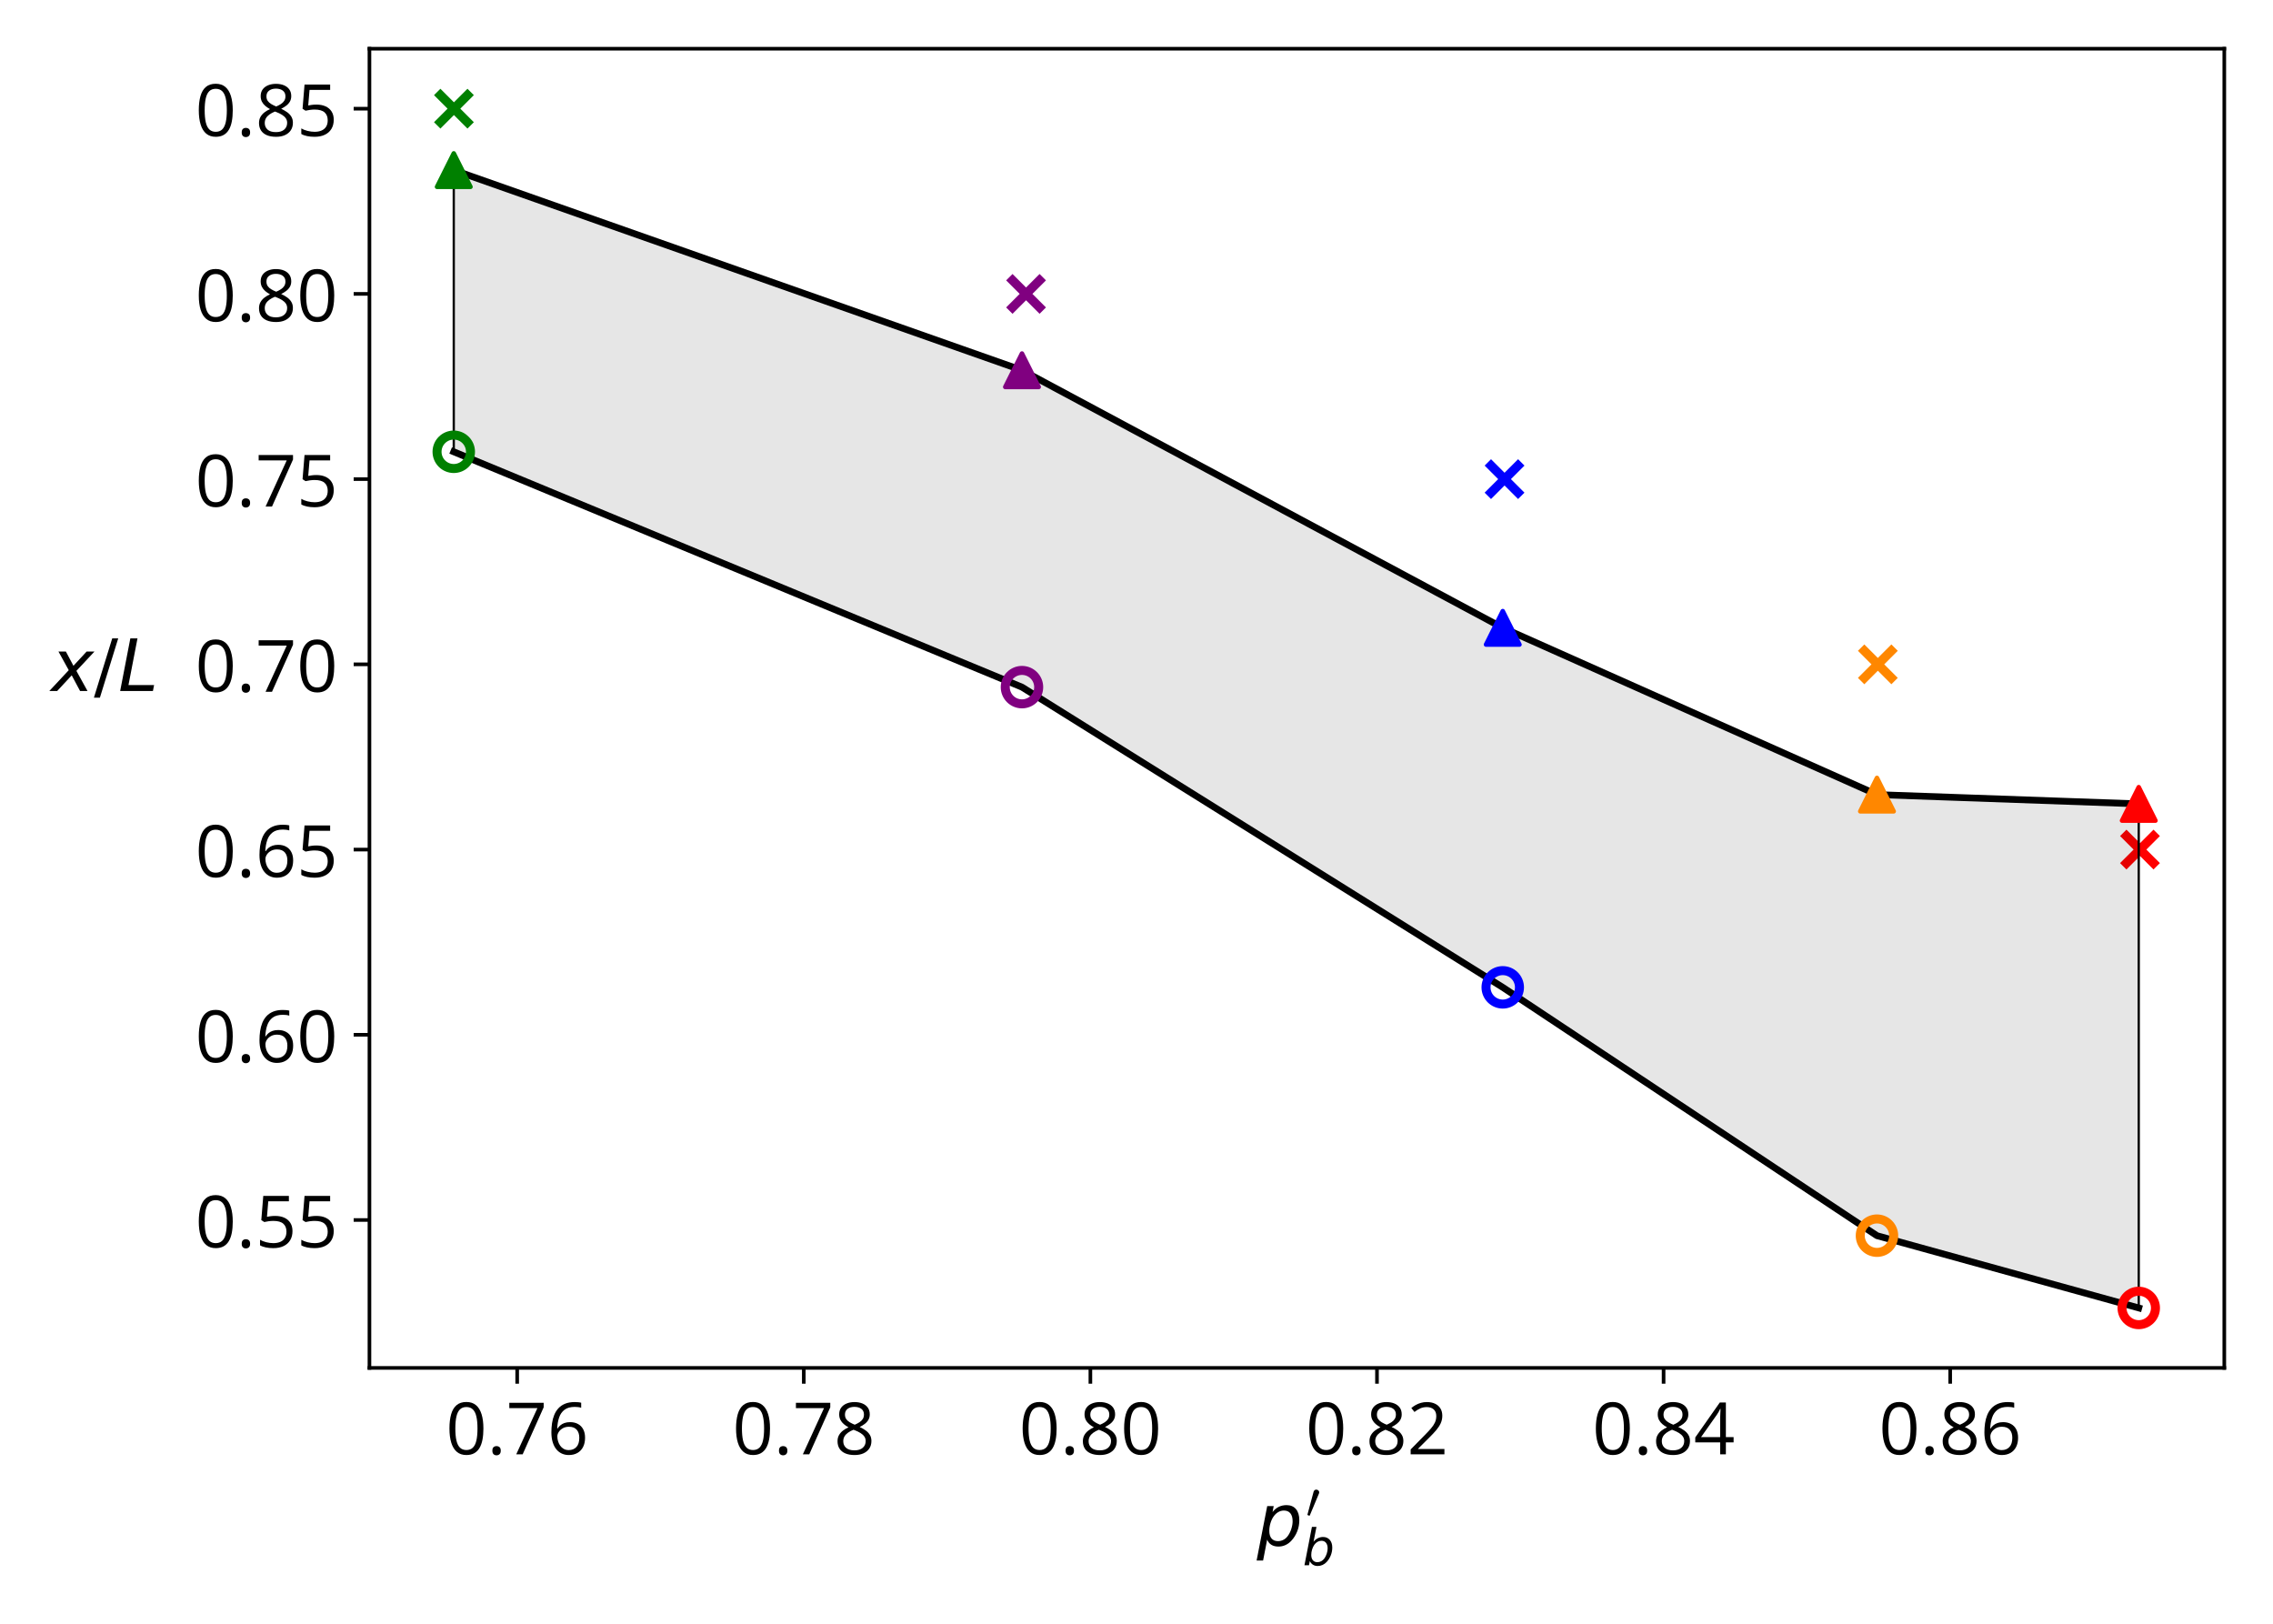
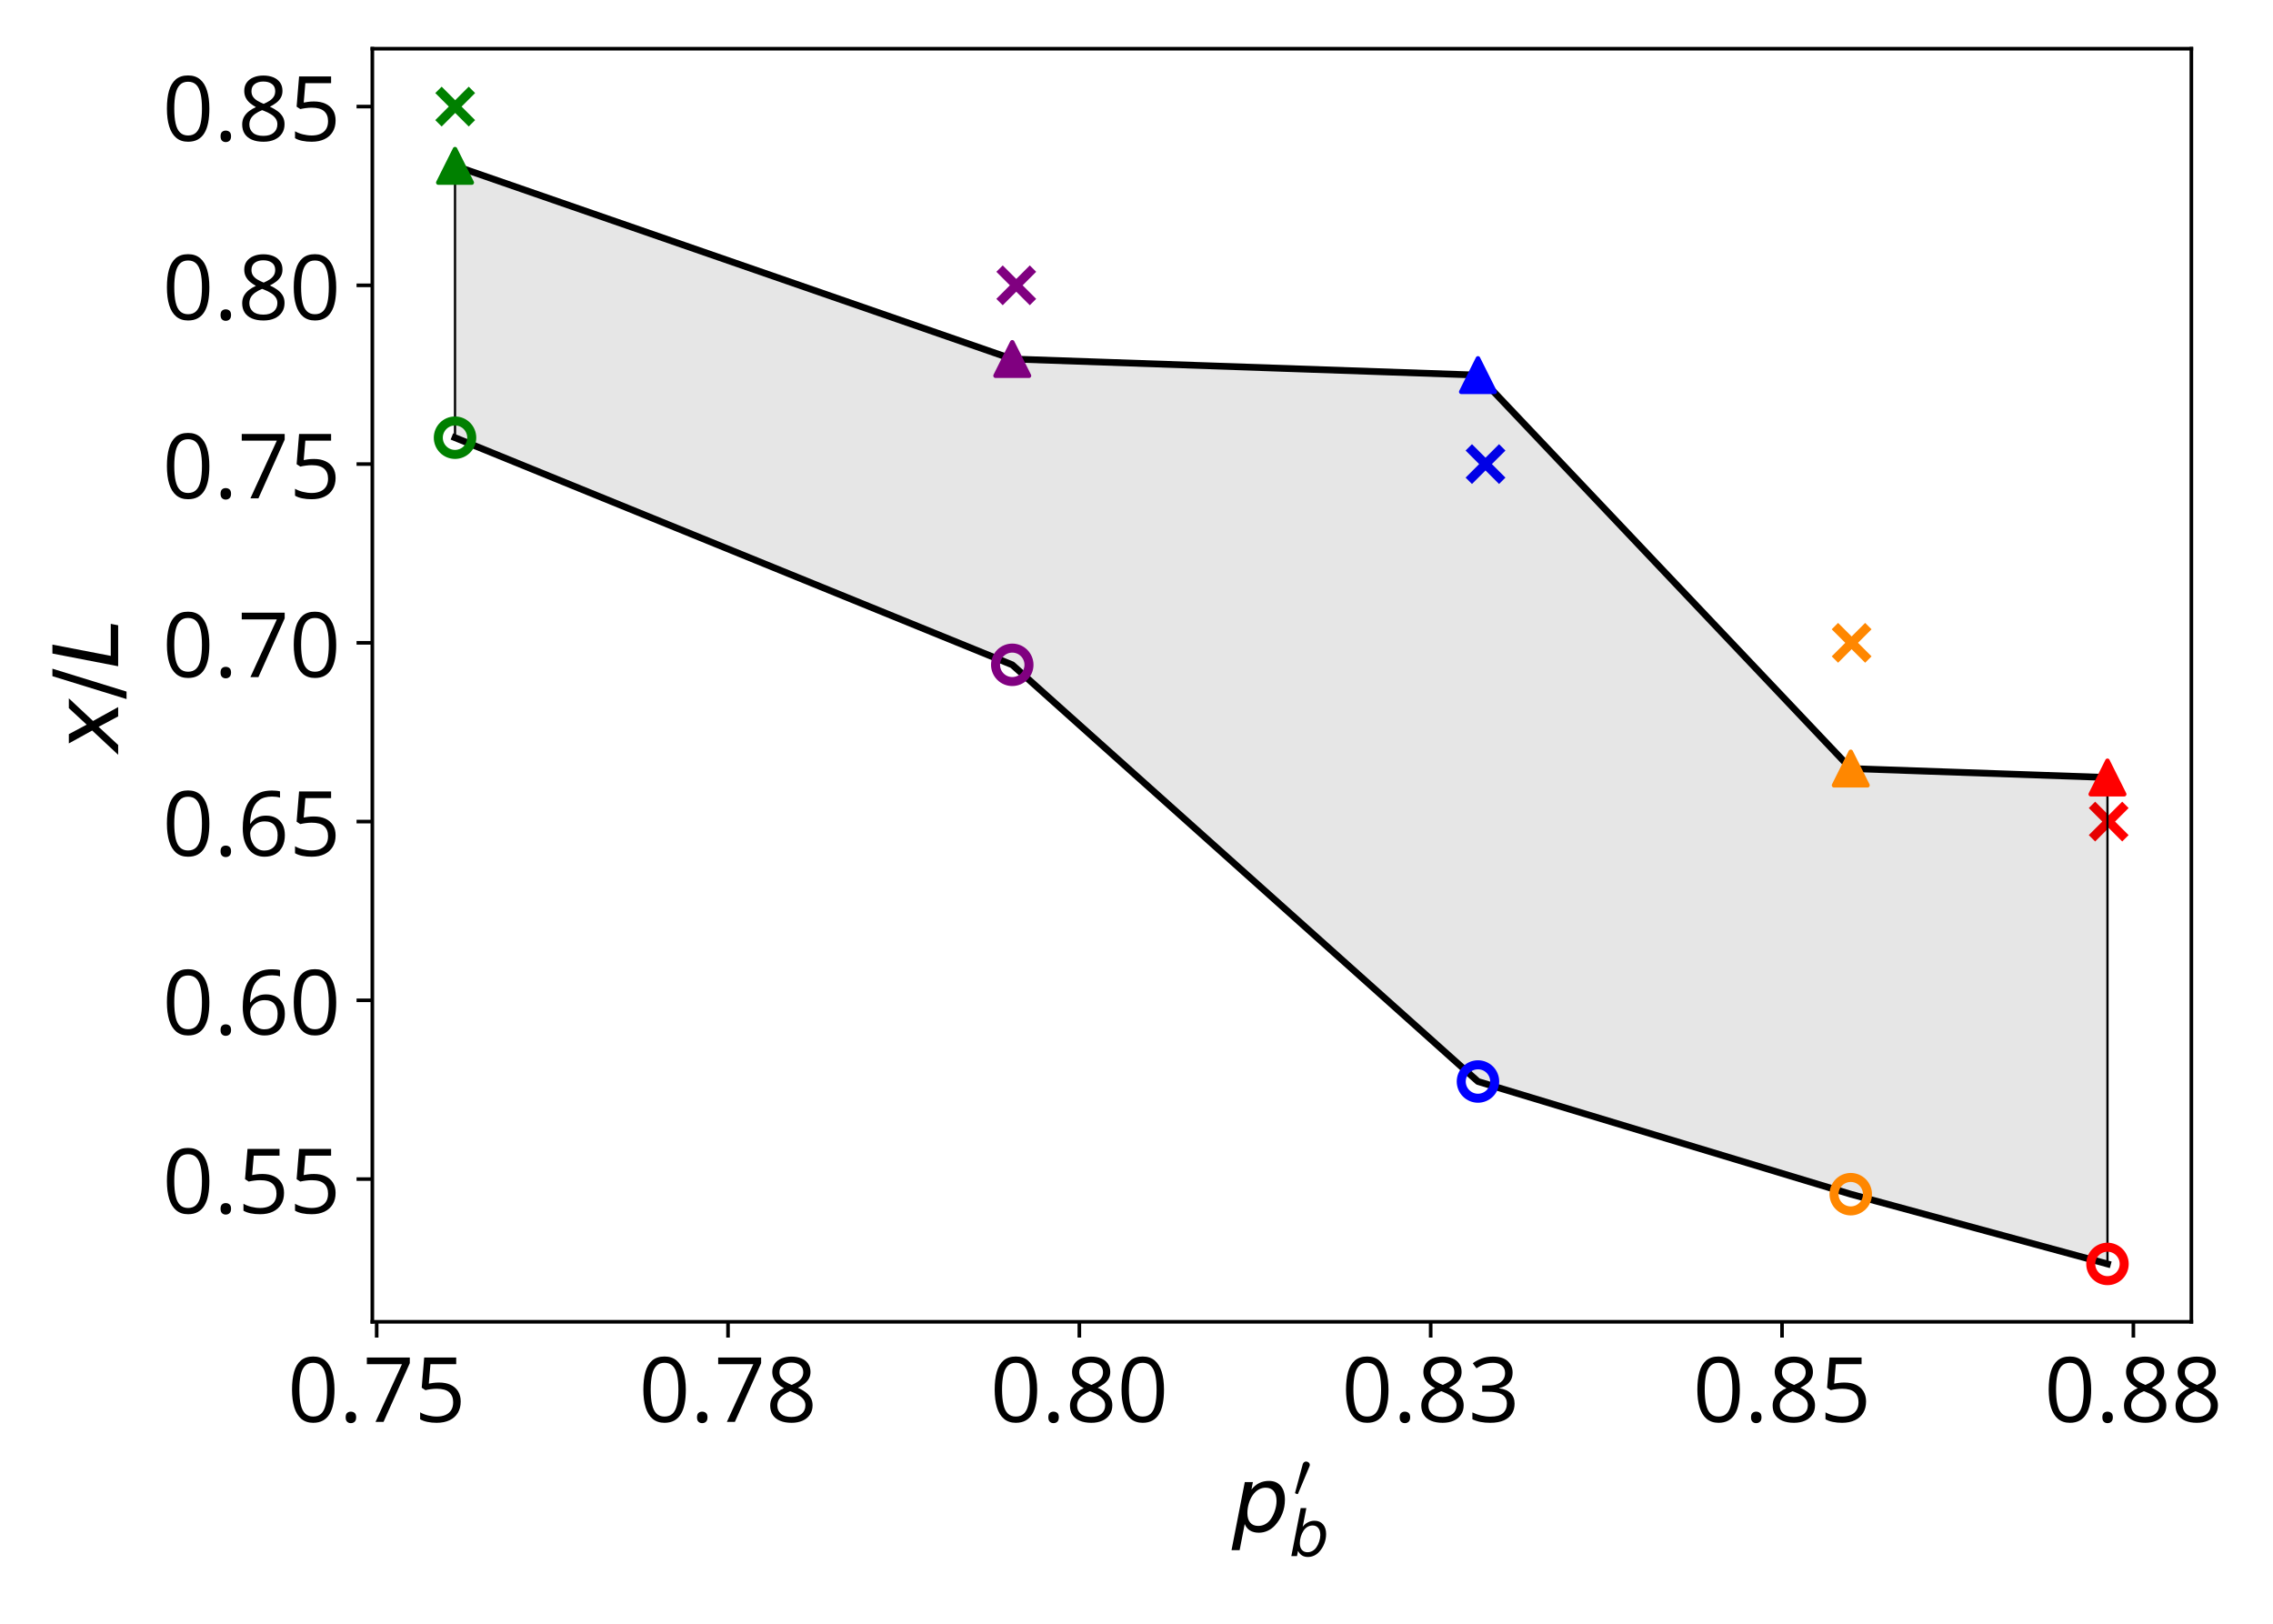
<svg xmlns="http://www.w3.org/2000/svg" xmlns:xlink="http://www.w3.org/1999/xlink" width="504pt" height="360pt" viewBox="0 0 504 360" version="1.1">
  <defs>
    <style type="text/css">*{stroke-linejoin: round; stroke-linecap: butt}</style>
  </defs>
  <g id="figure_1">
    <g id="patch_1">
      <path d="M 0 360  L 504 360  L 504 0  L 0 0  L 0 360  z " style="fill: none" />
    </g>
    <g id="axes_1">
      <g id="patch_2">
-         <path d="M 81.92 303.28  L 493.2 303.28  L 493.2 10.8  L 81.92 10.8  L 81.92 303.28  z " style="fill: none" />
+         <path d="M 82.56 293.056  L 485.9 293.056  L 485.9 10.8  L 82.56 10.8  L 82.56 293.056  z " style="fill: none" />
      </g>
      <g id="PathCollection_1">
        <defs>
-           <path id="m45552d825a" d="M -3.708 3.708  L 3.708 -3.708  M -3.708 -3.708  L 3.708 3.708  " style="stroke: #ff0000; stroke-width: 2" />
-         </defs>
-         <g clip-path="url(#pbf4d5beb24)">
-           <use xlink:href="#m45552d825a" x="474.505" y="188.358" style="fill: #ff0000; stroke: #ff0000; stroke-width: 2" />
+           <path id="md373f03da7" d="M -3.708 3.708  L 3.708 -3.708  M -3.708 -3.708  L 3.708 3.708  " style="stroke: #ff0000; stroke-width: 2" />
+         </defs>
+         <g clip-path="url(#peab17d6c44)">
+           <use xlink:href="#md373f03da7" x="467.566" y="182.151" style="fill: #ff0000; stroke: #ff0000; stroke-width: 2" />
        </g>
      </g>
      <g id="PathCollection_2">
        <defs>
-           <path id="m33ea0a0c2b" d="M -3.708 3.708  L 3.708 -3.708  M -3.708 -3.708  L 3.708 3.708  " style="stroke: #ff8700; stroke-width: 2" />
-         </defs>
-         <g clip-path="url(#pbf4d5beb24)">
-           <use xlink:href="#m33ea0a0c2b" x="416.383" y="147.292" style="fill: #ff8700; stroke: #ff8700; stroke-width: 2" />
+           <path id="m9dfac40a80" d="M -3.708 3.708  L 3.708 -3.708  M -3.708 -3.708  L 3.708 3.708  " style="stroke: #ff8700; stroke-width: 2" />
+         </defs>
+         <g clip-path="url(#peab17d6c44)">
+           <use xlink:href="#m9dfac40a80" x="410.566" y="142.521" style="fill: #ff8700; stroke: #ff8700; stroke-width: 2" />
        </g>
      </g>
      <g id="PathCollection_3">
        <defs>
-           <path id="m2032ed8ea6" d="M -3.708 3.708  L 3.708 -3.708  M -3.708 -3.708  L 3.708 3.708  " style="stroke: #0000ff; stroke-width: 2" />
-         </defs>
-         <g clip-path="url(#pbf4d5beb24)">
-           <use xlink:href="#m2032ed8ea6" x="333.609" y="106.226" style="fill: #0000ff; stroke: #0000ff; stroke-width: 2" />
+           <path id="m5bb0823247" d="M -3.708 3.708  L 3.708 -3.708  M -3.708 -3.708  L 3.708 3.708  " style="stroke: #0000ff; stroke-width: 2" />
+         </defs>
+         <g clip-path="url(#peab17d6c44)">
+           <use xlink:href="#m5bb0823247" x="329.39" y="102.891" style="fill: #0000ff; stroke: #0000ff; stroke-width: 2" />
        </g>
      </g>
      <g id="PathCollection_4">
        <defs>
-           <path id="m28c0e3ec52" d="M -3.708 3.708  L 3.708 -3.708  M -3.708 -3.708  L 3.708 3.708  " style="stroke: #800080; stroke-width: 2" />
-         </defs>
-         <g clip-path="url(#pbf4d5beb24)">
-           <use xlink:href="#m28c0e3ec52" x="227.51" y="65.16" style="fill: #800080; stroke: #800080; stroke-width: 2" />
+           <path id="mc2f4d980f0" d="M -3.708 3.708  L 3.708 -3.708  M -3.708 -3.708  L 3.708 3.708  " style="stroke: #800080; stroke-width: 2" />
+         </defs>
+         <g clip-path="url(#peab17d6c44)">
+           <use xlink:href="#mc2f4d980f0" x="225.339" y="63.26" style="fill: #800080; stroke: #800080; stroke-width: 2" />
        </g>
      </g>
      <g id="PathCollection_5">
        <defs>
-           <path id="m4d128713b6" d="M -3.708 3.708  L 3.708 -3.708  M -3.708 -3.708  L 3.708 3.708  " style="stroke: #008000; stroke-width: 2" />
-         </defs>
-         <g clip-path="url(#pbf4d5beb24)">
-           <use xlink:href="#m4d128713b6" x="100.652" y="24.095" style="fill: #008000; stroke: #008000; stroke-width: 2" />
+           <path id="m786cbcb4fa" d="M -3.708 3.708  L 3.708 -3.708  M -3.708 -3.708  L 3.708 3.708  " style="stroke: #008000; stroke-width: 2" />
+         </defs>
+         <g clip-path="url(#peab17d6c44)">
+           <use xlink:href="#m786cbcb4fa" x="100.931" y="23.63" style="fill: #008000; stroke: #008000; stroke-width: 2" />
        </g>
      </g>
      <g id="FillBetweenPolyCollection_1">
-         <path d="M 100.614 37.715  L 100.614 100.166  L 226.605 152.346  L 333.209 218.906  L 416.186 273.962  L 474.231 289.985  L 474.231 178.23  L 474.231 178.23  L 416.186 176.176  L 333.209 139.198  L 226.605 82.088  L 100.614 37.715  z " clip-path="url(#pbf4d5beb24)" style="fill: url(#h13c430aaa7); fill-opacity: 0.1; stroke: #000000; stroke-width: 0.5" />
+         <path d="M 100.894 36.774  L 100.894 97.042  L 224.452 147.398  L 327.715 239.783  L 410.373 264.763  L 467.297 280.226  L 467.297 172.378  L 467.297 172.378  L 410.373 170.395  L 327.715 83.165  L 224.452 79.596  L 100.894 36.774  z " clip-path="url(#peab17d6c44)" style="fill: url(#h6bf5faf6ff); fill-opacity: 0.1; stroke: #000000; stroke-width: 0.5" />
      </g>
      <g id="matplotlib.axis_1">
        <g id="xtick_1">
          <g id="line2d_1">
            <defs>
-               <path id="m29c74846c6" d="M 0 0  L 0 3.5  " style="stroke: #000000; stroke-width: 0.8" />
+               <path id="m384de17434" d="M 0 0  L 0 3.5  " style="stroke: #000000; stroke-width: 0.8" />
            </defs>
            <g>
-               <use xlink:href="#m29c74846c6" x="114.676" y="303.28" style="stroke: #000000; stroke-width: 0.8" />
+               <use xlink:href="#m384de17434" x="83.523" y="293.056" style="stroke: #000000; stroke-width: 0.8" />
            </g>
          </g>
          <g id="text_1">
-             <g transform="translate(98.85332 322.4375) scale(0.16 -0.16)">
+             <g transform="translate(63.74438 315.2529) scale(0.2 -0.2)">
              <defs>
                <path id="OpenSans-Regular-30" d="M 3334 2291  Q 3334 1734 3250 1296  Q 3166 859 2984 556  Q 2803 253 2515 95  Q 2228 -63 1825 -63  Q 1316 -63 983 215  Q 650 494 486 1020  Q 322 1547 322 2291  Q 322 3022 470 3548  Q 619 4075 950 4358  Q 1281 4641 1825 4641  Q 2341 4641 2675 4361  Q 3009 4081 3171 3554  Q 3334 3028 3334 2291  z M 844 2291  Q 844 1653 941 1228  Q 1038 803 1255 592  Q 1472 381 1825 381  Q 2178 381 2395 590  Q 2613 800 2711 1225  Q 2809 1650 2809 2291  Q 2809 2919 2712 3342  Q 2616 3766 2400 3980  Q 2184 4194 1825 4194  Q 1466 4194 1250 3980  Q 1034 3766 939 3342  Q 844 2919 844 2291  z " transform="scale(0.015625)" />
                <path id="OpenSans-Regular-2e" d="M 469 325  Q 469 544 575 636  Q 681 728 834 728  Q 994 728 1103 636  Q 1213 544 1213 325  Q 1213 109 1103 10  Q 994 -88 834 -88  Q 681 -88 575 10  Q 469 109 469 325  z " transform="scale(0.015625)" />
                <path id="OpenSans-Regular-37" d="M 906 0  L 2781 4094  L 291 4094  L 291 4569  L 3338 4569  L 3338 4169  L 1475 0  L 906 0  z " transform="scale(0.015625)" />
-                 <path id="OpenSans-Regular-36" d="M 363 1953  Q 363 2366 420 2759  Q 478 3153 615 3492  Q 753 3831 990 4087  Q 1228 4344 1583 4489  Q 1938 4634 2434 4634  Q 2575 4634 2737 4620  Q 2900 4606 3006 4575  L 3006 4128  Q 2891 4169 2742 4187  Q 2594 4206 2444 4206  Q 1863 4206 1530 3953  Q 1197 3700 1050 3267  Q 903 2834 881 2294  L 916 2294  Q 1013 2450 1163 2576  Q 1313 2703 1527 2778  Q 1741 2853 2025 2853  Q 2425 2853 2723 2690  Q 3022 2528 3186 2218  Q 3350 1909 3350 1469  Q 3350 997 3175 653  Q 3000 309 2676 123  Q 2353 -63 1906 -63  Q 1572 -63 1290 65  Q 1009 194 801 447  Q 594 700 478 1076  Q 363 1453 363 1953  z M 1900 375  Q 2325 375 2581 647  Q 2838 919 2838 1469  Q 2838 1919 2609 2181  Q 2381 2444 1922 2444  Q 1609 2444 1378 2314  Q 1147 2184 1019 1987  Q 891 1791 891 1588  Q 891 1381 952 1168  Q 1013 956 1138 775  Q 1263 594 1453 484  Q 1644 375 1900 375  z " transform="scale(0.015625)" />
+                 <path id="OpenSans-Regular-35" d="M 1759 2794  Q 2225 2794 2569 2636  Q 2913 2478 3102 2178  Q 3291 1878 3291 1450  Q 3291 981 3087 642  Q 2884 303 2503 120  Q 2122 -63 1591 -63  Q 1234 -63 928 0  Q 622 63 413 188  L 413 681  Q 641 544 966 462  Q 1291 381 1597 381  Q 1944 381 2205 492  Q 2466 603 2611 829  Q 2756 1056 2756 1400  Q 2756 1856 2476 2104  Q 2197 2353 1594 2353  Q 1400 2353 1169 2322  Q 938 2291 788 2253  L 525 2425  L 700 4569  L 2972 4569  L 2972 4094  L 1144 4094  L 1028 2716  Q 1147 2741 1334 2767  Q 1522 2794 1759 2794  z " transform="scale(0.015625)" />
              </defs>
              <use xlink:href="#OpenSans-Regular-30" />
              <use xlink:href="#OpenSans-Regular-2e" transform="translate(57.17773 0)" />
              <use xlink:href="#OpenSans-Regular-37" transform="translate(83.44727 0)" />
-               <use xlink:href="#OpenSans-Regular-36" transform="translate(140.625 0)" />
+               <use xlink:href="#OpenSans-Regular-35" transform="translate(140.625 0)" />
            </g>
          </g>
        </g>
        <g id="xtick_2">
          <g id="line2d_2">
            <g>
-               <use xlink:href="#m29c74846c6" x="178.225" y="303.28" style="stroke: #000000; stroke-width: 0.8" />
+               <use xlink:href="#m384de17434" x="161.426" y="293.056" style="stroke: #000000; stroke-width: 0.8" />
            </g>
          </g>
          <g id="text_2">
-             <g transform="translate(162.4029 322.4375) scale(0.16 -0.16)">
+             <g transform="translate(141.6476 315.2529) scale(0.2 -0.2)">
              <defs>
                <path id="OpenSans-Regular-38" d="M 1825 4634  Q 2222 4634 2528 4509  Q 2834 4384 3007 4142  Q 3181 3900 3181 3547  Q 3181 3269 3061 3061  Q 2941 2853 2737 2698  Q 2534 2544 2288 2422  Q 2581 2288 2817 2119  Q 3053 1950 3190 1722  Q 3328 1494 3328 1181  Q 3328 797 3142 517  Q 2956 238 2622 87  Q 2288 -63 1838 -63  Q 1353 -63 1014 82  Q 675 228 498 501  Q 322 775 322 1159  Q 322 1475 456 1708  Q 591 1941 812 2109  Q 1034 2278 1297 2394  Q 1069 2519 880 2678  Q 691 2838 580 3052  Q 469 3266 469 3550  Q 469 3897 645 4139  Q 822 4381 1130 4507  Q 1438 4634 1825 4634  z M 831 1156  Q 831 806 1078 579  Q 1325 353 1825 353  Q 2300 353 2559 579  Q 2819 806 2819 1175  Q 2819 1403 2700 1576  Q 2581 1750 2362 1887  Q 2144 2025 1847 2138  L 1734 2178  Q 1447 2059 1245 1914  Q 1044 1769 937 1584  Q 831 1400 831 1156  z M 1819 4209  Q 1450 4209 1215 4032  Q 981 3856 981 3525  Q 981 3288 1095 3123  Q 1209 2959 1406 2842  Q 1603 2725 1847 2625  Q 2084 2725 2268 2845  Q 2453 2966 2559 3131  Q 2666 3297 2666 3528  Q 2666 3859 2433 4034  Q 2200 4209 1819 4209  z " transform="scale(0.015625)" />
              </defs>
              <use xlink:href="#OpenSans-Regular-30" />
              <use xlink:href="#OpenSans-Regular-2e" transform="translate(57.17773 0)" />
              <use xlink:href="#OpenSans-Regular-37" transform="translate(83.44727 0)" />
              <use xlink:href="#OpenSans-Regular-38" transform="translate(140.625 0)" />
            </g>
          </g>
        </g>
        <g id="xtick_3">
          <g id="line2d_3">
            <g>
-               <use xlink:href="#m29c74846c6" x="241.775" y="303.28" style="stroke: #000000; stroke-width: 0.8" />
+               <use xlink:href="#m384de17434" x="239.329" y="293.056" style="stroke: #000000; stroke-width: 0.8" />
            </g>
          </g>
          <g id="text_3">
-             <g transform="translate(225.9524 322.4375) scale(0.16 -0.16)">
+             <g transform="translate(219.5509 315.2529) scale(0.2 -0.2)">
              <use xlink:href="#OpenSans-Regular-30" />
              <use xlink:href="#OpenSans-Regular-2e" transform="translate(57.17773 0)" />
              <use xlink:href="#OpenSans-Regular-38" transform="translate(83.44727 0)" />
              <use xlink:href="#OpenSans-Regular-30" transform="translate(140.625 0)" />
            </g>
          </g>
        </g>
        <g id="xtick_4">
          <g id="line2d_4">
            <g>
-               <use xlink:href="#m29c74846c6" x="305.324" y="303.28" style="stroke: #000000; stroke-width: 0.8" />
+               <use xlink:href="#m384de17434" x="317.232" y="293.056" style="stroke: #000000; stroke-width: 0.8" />
            </g>
          </g>
          <g id="text_4">
-             <g transform="translate(289.5019 322.4375) scale(0.16 -0.16)">
+             <g transform="translate(297.4541 315.2529) scale(0.2 -0.2)">
              <defs>
-                 <path id="OpenSans-Regular-32" d="M 3309 0  L 316 0  L 316 434  L 1538 1675  Q 1878 2019 2111 2287  Q 2344 2556 2466 2817  Q 2588 3078 2588 3391  Q 2588 3778 2358 3983  Q 2128 4188 1753 4188  Q 1425 4188 1172 4075  Q 919 3963 653 3756  L 375 4106  Q 556 4259 770 4378  Q 984 4497 1229 4565  Q 1475 4634 1753 4634  Q 2175 4634 2481 4487  Q 2788 4341 2955 4069  Q 3122 3797 3122 3422  Q 3122 3059 2978 2748  Q 2834 2438 2575 2133  Q 2316 1828 1969 1488  L 975 497  L 975 475  L 3309 475  L 3309 0  z " transform="scale(0.015625)" />
+                 <path id="OpenSans-Regular-33" d="M 3141 3503  Q 3141 3197 3022 2972  Q 2903 2747 2690 2605  Q 2478 2463 2191 2406  L 2191 2381  Q 2734 2313 3007 2031  Q 3281 1750 3281 1294  Q 3281 897 3095 590  Q 2909 284 2526 110  Q 2144 -63 1547 -63  Q 1184 -63 876 -5  Q 569 53 288 188  L 288 675  Q 572 534 906 454  Q 1241 375 1553 375  Q 2178 375 2456 623  Q 2734 872 2734 1303  Q 2734 1600 2579 1783  Q 2425 1966 2136 2052  Q 1847 2138 1441 2138  L 984 2138  L 984 2581  L 1444 2581  Q 1816 2581 2075 2690  Q 2334 2800 2470 2998  Q 2606 3197 2606 3469  Q 2606 3816 2375 4005  Q 2144 4194 1747 4194  Q 1503 4194 1303 4144  Q 1103 4094 928 4006  Q 753 3919 578 3803  L 316 4159  Q 566 4353 925 4493  Q 1284 4634 1741 4634  Q 2441 4634 2791 4315  Q 3141 3997 3141 3503  z " transform="scale(0.015625)" />
              </defs>
              <use xlink:href="#OpenSans-Regular-30" />
              <use xlink:href="#OpenSans-Regular-2e" transform="translate(57.17773 0)" />
              <use xlink:href="#OpenSans-Regular-38" transform="translate(83.44727 0)" />
-               <use xlink:href="#OpenSans-Regular-32" transform="translate(140.625 0)" />
+               <use xlink:href="#OpenSans-Regular-33" transform="translate(140.625 0)" />
            </g>
          </g>
        </g>
        <g id="xtick_5">
          <g id="line2d_5">
            <g>
-               <use xlink:href="#m29c74846c6" x="368.874" y="303.28" style="stroke: #000000; stroke-width: 0.8" />
+               <use xlink:href="#m384de17434" x="395.136" y="293.056" style="stroke: #000000; stroke-width: 0.8" />
            </g>
          </g>
          <g id="text_5">
-             <g transform="translate(353.0515 322.4375) scale(0.16 -0.16)">
-               <defs>
-                 <path id="OpenSans-Regular-34" d="M 3538 1059  L 2853 1059  L 2853 0  L 2347 0  L 2347 1059  L 138 1059  L 138 1497  L 2313 4594  L 2853 4594  L 2853 1528  L 3538 1528  L 3538 1059  z M 2347 1528  L 2347 3022  Q 2347 3194 2350 3333  Q 2353 3472 2359 3592  Q 2366 3713 2370 3822  Q 2375 3931 2378 4038  L 2353 4038  Q 2294 3913 2217 3773  Q 2141 3634 2063 3525  L 653 1528  L 2347 1528  z " transform="scale(0.015625)" />
-               </defs>
-               <use xlink:href="#OpenSans-Regular-30" />
-               <use xlink:href="#OpenSans-Regular-2e" transform="translate(57.17773 0)" />
-               <use xlink:href="#OpenSans-Regular-38" transform="translate(83.44727 0)" />
-               <use xlink:href="#OpenSans-Regular-34" transform="translate(140.625 0)" />
+             <g transform="translate(375.3574 315.2529) scale(0.2 -0.2)">
+               <use xlink:href="#OpenSans-Regular-30" />
+               <use xlink:href="#OpenSans-Regular-2e" transform="translate(57.17773 0)" />
+               <use xlink:href="#OpenSans-Regular-38" transform="translate(83.44727 0)" />
+               <use xlink:href="#OpenSans-Regular-35" transform="translate(140.625 0)" />
            </g>
          </g>
        </g>
        <g id="xtick_6">
          <g id="line2d_6">
            <g>
-               <use xlink:href="#m29c74846c6" x="432.423" y="303.28" style="stroke: #000000; stroke-width: 0.8" />
+               <use xlink:href="#m384de17434" x="473.039" y="293.056" style="stroke: #000000; stroke-width: 0.8" />
            </g>
          </g>
          <g id="text_6">
-             <g transform="translate(416.601 322.4375) scale(0.16 -0.16)">
-               <use xlink:href="#OpenSans-Regular-30" />
-               <use xlink:href="#OpenSans-Regular-2e" transform="translate(57.17773 0)" />
-               <use xlink:href="#OpenSans-Regular-38" transform="translate(83.44727 0)" />
-               <use xlink:href="#OpenSans-Regular-36" transform="translate(140.625 0)" />
+             <g transform="translate(453.2606 315.2529) scale(0.2 -0.2)">
+               <use xlink:href="#OpenSans-Regular-30" />
+               <use xlink:href="#OpenSans-Regular-2e" transform="translate(57.17773 0)" />
+               <use xlink:href="#OpenSans-Regular-38" transform="translate(83.44727 0)" />
+               <use xlink:href="#OpenSans-Regular-38" transform="translate(140.625 0)" />
            </g>
          </g>
        </g>
        <g id="text_7">
-           <g transform="translate(278.6798 342.745) scale(0.16 -0.16)">
+           <g transform="translate(273.13 339.6372) scale(0.2 -0.2)">
            <defs>
              <path id="DejaVuSans-Oblique-70" d="M 3175 2156  Q 3175 2616 2975 2859  Q 2775 3103 2400 3103  Q 2144 3103 1911 2972  Q 1678 2841 1497 2591  Q 1319 2344 1212 1994  Q 1106 1644 1106 1300  Q 1106 863 1306 627  Q 1506 391 1875 391  Q 2147 391 2380 519  Q 2613 647 2778 891  Q 2956 1147 3065 1494  Q 3175 1841 3175 2156  z M 1394 2969  Q 1625 3272 1939 3428  Q 2253 3584 2638 3584  Q 3175 3584 3472 3232  Q 3769 2881 3769 2247  Q 3769 1728 3584 1258  Q 3400 788 3053 416  Q 2822 169 2531 39  Q 2241 -91 1919 -91  Q 1547 -91 1294 64  Q 1041 219 916 525  L 556 -1331  L -19 -1331  L 922 3500  L 1497 3500  L 1394 2969  z " transform="scale(0.015625)" />
              <path id="Cmsy10-30" d="M 225 347  Q 184 359 184 409  L 966 3316  Q 1003 3434 1093 3506  Q 1184 3578 1300 3578  Q 1450 3578 1564 3479  Q 1678 3381 1678 3231  Q 1678 3166 1644 3084  L 488 319  Q 466 275 428 275  Q 394 275 320 306  Q 247 338 225 347  z " transform="scale(0.015625)" />
              <path id="DejaVuSans-Oblique-62" d="M 3169 2138  Q 3169 2591 2961 2847  Q 2753 3103 2388 3103  Q 2122 3103 1889 2973  Q 1656 2844 1484 2597  Q 1303 2338 1198 1995  Q 1094 1653 1094 1313  Q 1094 881 1298 636  Q 1503 391 1863 391  Q 2134 391 2365 517  Q 2597 644 2772 891  Q 2950 1147 3059 1487  Q 3169 1828 3169 2138  z M 1381 2969  Q 1594 3256 1914 3420  Q 2234 3584 2584 3584  Q 3122 3584 3439 3221  Q 3756 2859 3756 2241  Q 3756 1734 3570 1259  Q 3384 784 3041 416  Q 2816 172 2522 40  Q 2228 -91 1906 -91  Q 1566 -91 1316 65  Q 1066 222 909 531  L 806 0  L 231 0  L 1178 4863  L 1753 4863  L 1381 2969  z " transform="scale(0.015625)" />
            </defs>
            <use xlink:href="#DejaVuSans-Oblique-70" transform="translate(0 0.520313)" />
            <use xlink:href="#Cmsy10-30" transform="translate(68.12646 38.86563) scale(0.7)" />
            <use xlink:href="#DejaVuSans-Oblique-62" transform="translate(63.47656 -26.82344) scale(0.7)" />
          </g>
        </g>
      </g>
      <g id="matplotlib.axis_2">
        <g id="ytick_1">
          <g id="line2d_7">
            <defs>
-               <path id="m6fd532bbf7" d="M 0 0  L -3.5 0  " style="stroke: #000000; stroke-width: 0.8" />
+               <path id="m38577d37f9" d="M 0 0  L -3.5 0  " style="stroke: #000000; stroke-width: 0.8" />
            </defs>
            <g>
-               <use xlink:href="#m6fd532bbf7" x="81.92" y="270.49" style="stroke: #000000; stroke-width: 0.8" />
+               <use xlink:href="#m38577d37f9" x="82.56" y="261.412" style="stroke: #000000; stroke-width: 0.8" />
            </g>
          </g>
          <g id="text_8">
-             <g transform="translate(43.2746 276.5687) scale(0.16 -0.16)">
-               <defs>
-                 <path id="OpenSans-Regular-35" d="M 1759 2794  Q 2225 2794 2569 2636  Q 2913 2478 3102 2178  Q 3291 1878 3291 1450  Q 3291 981 3087 642  Q 2884 303 2503 120  Q 2122 -63 1591 -63  Q 1234 -63 928 0  Q 622 63 413 188  L 413 681  Q 641 544 966 462  Q 1291 381 1597 381  Q 1944 381 2205 492  Q 2466 603 2611 829  Q 2756 1056 2756 1400  Q 2756 1856 2476 2104  Q 2197 2353 1594 2353  Q 1400 2353 1169 2322  Q 938 2291 788 2253  L 525 2425  L 700 4569  L 2972 4569  L 2972 4094  L 1144 4094  L 1028 2716  Q 1147 2741 1334 2767  Q 1522 2794 1759 2794  z " transform="scale(0.015625)" />
-               </defs>
+             <g transform="translate(36.00375 269.0106) scale(0.2 -0.2)">
              <use xlink:href="#OpenSans-Regular-30" />
              <use xlink:href="#OpenSans-Regular-2e" transform="translate(57.17773 0)" />
              <use xlink:href="#OpenSans-Regular-35" transform="translate(83.44727 0)" />
              <use xlink:href="#OpenSans-Regular-35" transform="translate(140.625 0)" />
            </g>
          </g>
        </g>
        <g id="ytick_2">
          <g id="line2d_8">
            <g>
-               <use xlink:href="#m6fd532bbf7" x="81.92" y="229.424" style="stroke: #000000; stroke-width: 0.8" />
+               <use xlink:href="#m38577d37f9" x="82.56" y="221.782" style="stroke: #000000; stroke-width: 0.8" />
            </g>
          </g>
          <g id="text_9">
-             <g transform="translate(43.2746 235.5028) scale(0.16 -0.16)">
+             <g transform="translate(36.00375 229.3802) scale(0.2 -0.2)">
+               <defs>
+                 <path id="OpenSans-Regular-36" d="M 363 1953  Q 363 2366 420 2759  Q 478 3153 615 3492  Q 753 3831 990 4087  Q 1228 4344 1583 4489  Q 1938 4634 2434 4634  Q 2575 4634 2737 4620  Q 2900 4606 3006 4575  L 3006 4128  Q 2891 4169 2742 4187  Q 2594 4206 2444 4206  Q 1863 4206 1530 3953  Q 1197 3700 1050 3267  Q 903 2834 881 2294  L 916 2294  Q 1013 2450 1163 2576  Q 1313 2703 1527 2778  Q 1741 2853 2025 2853  Q 2425 2853 2723 2690  Q 3022 2528 3186 2218  Q 3350 1909 3350 1469  Q 3350 997 3175 653  Q 3000 309 2676 123  Q 2353 -63 1906 -63  Q 1572 -63 1290 65  Q 1009 194 801 447  Q 594 700 478 1076  Q 363 1453 363 1953  z M 1900 375  Q 2325 375 2581 647  Q 2838 919 2838 1469  Q 2838 1919 2609 2181  Q 2381 2444 1922 2444  Q 1609 2444 1378 2314  Q 1147 2184 1019 1987  Q 891 1791 891 1588  Q 891 1381 952 1168  Q 1013 956 1138 775  Q 1263 594 1453 484  Q 1644 375 1900 375  z " transform="scale(0.015625)" />
+               </defs>
              <use xlink:href="#OpenSans-Regular-30" />
              <use xlink:href="#OpenSans-Regular-2e" transform="translate(57.17773 0)" />
              <use xlink:href="#OpenSans-Regular-36" transform="translate(83.44727 0)" />
              <use xlink:href="#OpenSans-Regular-30" transform="translate(140.625 0)" />
            </g>
          </g>
        </g>
        <g id="ytick_3">
          <g id="line2d_9">
            <g>
-               <use xlink:href="#m6fd532bbf7" x="81.92" y="188.358" style="stroke: #000000; stroke-width: 0.8" />
+               <use xlink:href="#m38577d37f9" x="82.56" y="182.151" style="stroke: #000000; stroke-width: 0.8" />
            </g>
          </g>
          <g id="text_10">
-             <g transform="translate(43.2746 194.4369) scale(0.16 -0.16)">
+             <g transform="translate(36.00375 189.7498) scale(0.2 -0.2)">
              <use xlink:href="#OpenSans-Regular-30" />
              <use xlink:href="#OpenSans-Regular-2e" transform="translate(57.17773 0)" />
              <use xlink:href="#OpenSans-Regular-36" transform="translate(83.44727 0)" />
              <use xlink:href="#OpenSans-Regular-35" transform="translate(140.625 0)" />
            </g>
          </g>
        </g>
        <g id="ytick_4">
          <g id="line2d_10">
            <g>
-               <use xlink:href="#m6fd532bbf7" x="81.92" y="147.292" style="stroke: #000000; stroke-width: 0.8" />
+               <use xlink:href="#m38577d37f9" x="82.56" y="142.521" style="stroke: #000000; stroke-width: 0.8" />
            </g>
          </g>
          <g id="text_11">
-             <g transform="translate(43.2746 153.371) scale(0.16 -0.16)">
+             <g transform="translate(36.00375 150.1194) scale(0.2 -0.2)">
              <use xlink:href="#OpenSans-Regular-30" />
              <use xlink:href="#OpenSans-Regular-2e" transform="translate(57.17773 0)" />
              <use xlink:href="#OpenSans-Regular-37" transform="translate(83.44727 0)" />
              <use xlink:href="#OpenSans-Regular-30" transform="translate(140.625 0)" />
            </g>
          </g>
        </g>
        <g id="ytick_5">
          <g id="line2d_11">
            <g>
-               <use xlink:href="#m6fd532bbf7" x="81.92" y="106.226" style="stroke: #000000; stroke-width: 0.8" />
+               <use xlink:href="#m38577d37f9" x="82.56" y="102.891" style="stroke: #000000; stroke-width: 0.8" />
            </g>
          </g>
          <g id="text_12">
-             <g transform="translate(43.2746 112.3051) scale(0.16 -0.16)">
+             <g transform="translate(36.00375 110.489) scale(0.2 -0.2)">
              <use xlink:href="#OpenSans-Regular-30" />
              <use xlink:href="#OpenSans-Regular-2e" transform="translate(57.17773 0)" />
              <use xlink:href="#OpenSans-Regular-37" transform="translate(83.44727 0)" />
              <use xlink:href="#OpenSans-Regular-35" transform="translate(140.625 0)" />
            </g>
          </g>
        </g>
        <g id="ytick_6">
          <g id="line2d_12">
            <g>
-               <use xlink:href="#m6fd532bbf7" x="81.92" y="65.16" style="stroke: #000000; stroke-width: 0.8" />
+               <use xlink:href="#m38577d37f9" x="82.56" y="63.26" style="stroke: #000000; stroke-width: 0.8" />
            </g>
          </g>
          <g id="text_13">
-             <g transform="translate(43.2746 71.23919) scale(0.16 -0.16)">
+             <g transform="translate(36.00375 70.85864) scale(0.2 -0.2)">
              <use xlink:href="#OpenSans-Regular-30" />
              <use xlink:href="#OpenSans-Regular-2e" transform="translate(57.17773 0)" />
              <use xlink:href="#OpenSans-Regular-38" transform="translate(83.44727 0)" />
              <use xlink:href="#OpenSans-Regular-30" transform="translate(140.625 0)" />
            </g>
          </g>
        </g>
        <g id="ytick_7">
          <g id="line2d_13">
            <g>
-               <use xlink:href="#m6fd532bbf7" x="81.92" y="24.095" style="stroke: #000000; stroke-width: 0.8" />
+               <use xlink:href="#m38577d37f9" x="82.56" y="23.63" style="stroke: #000000; stroke-width: 0.8" />
            </g>
          </g>
          <g id="text_14">
-             <g transform="translate(43.2746 30.17329) scale(0.16 -0.16)">
+             <g transform="translate(36.00375 31.22826) scale(0.2 -0.2)">
              <use xlink:href="#OpenSans-Regular-30" />
              <use xlink:href="#OpenSans-Regular-2e" transform="translate(57.17773 0)" />
              <use xlink:href="#OpenSans-Regular-38" transform="translate(83.44727 0)" />
              <use xlink:href="#OpenSans-Regular-35" transform="translate(140.625 0)" />
            </g>
          </g>
        </g>
        <g id="text_15">
-           <g transform="translate(11.3546 153.2125) scale(0.16 -0.16)">
+           <g transform="translate(26.21937 166.828) rotate(-90) scale(0.2 -0.2)">
            <defs>
              <path id="DejaVuSans-Oblique-78" d="M 3841 3500  L 2234 1784  L 3219 0  L 2559 0  L 1819 1388  L 531 0  L -166 0  L 1556 1844  L 641 3500  L 1300 3500  L 1972 2234  L 3144 3500  L 3841 3500  z " transform="scale(0.015625)" />
              <path id="DejaVuSans-2f" d="M 1625 4666  L 2156 4666  L 531 -594  L 0 -594  L 1625 4666  z " transform="scale(0.015625)" />
              <path id="DejaVuSans-Oblique-4c" d="M 1075 4666  L 1709 4666  L 909 525  L 3181 525  L 3078 0  L 172 0  L 1075 4666  z " transform="scale(0.015625)" />
            </defs>
            <use xlink:href="#DejaVuSans-Oblique-78" transform="translate(0 0.09375)" />
            <use xlink:href="#DejaVuSans-2f" transform="translate(59.17969 0.09375)" />
            <use xlink:href="#DejaVuSans-Oblique-4c" transform="translate(92.87109 0.09375)" />
          </g>
        </g>
      </g>
      <g id="line2d_14">
-         <path d="M 100.614 100.166  L 226.605 152.346  L 333.209 218.906  L 416.186 273.962  L 474.231 289.985  " clip-path="url(#pbf4d5beb24)" style="fill: none; stroke: #000000; stroke-width: 1.5; stroke-linecap: square" />
+         <path d="M 100.894 97.042  L 224.452 147.398  L 327.715 239.783  L 410.373 264.763  L 467.297 280.226  " clip-path="url(#peab17d6c44)" style="fill: none; stroke: #000000; stroke-width: 1.5; stroke-linecap: square" />
      </g>
      <g id="line2d_15">
-         <path d="M 100.614 37.715  L 226.605 82.088  L 333.209 139.198  L 416.186 176.176  L 474.231 178.23  " clip-path="url(#pbf4d5beb24)" style="fill: none; stroke: #000000; stroke-width: 1.5; stroke-linecap: square" />
+         <path d="M 100.894 36.774  L 224.452 79.596  L 327.715 83.165  L 410.373 170.395  L 467.297 172.378  " clip-path="url(#peab17d6c44)" style="fill: none; stroke: #000000; stroke-width: 1.5; stroke-linecap: square" />
      </g>
      <g id="patch_3">
-         <path d="M 81.92 303.28  L 81.92 10.8  " style="fill: none; stroke: #000000; stroke-width: 0.8; stroke-linejoin: miter; stroke-linecap: square" />
+         <path d="M 82.56 293.056  L 82.56 10.8  " style="fill: none; stroke: #000000; stroke-width: 0.8; stroke-linejoin: miter; stroke-linecap: square" />
      </g>
      <g id="patch_4">
-         <path d="M 493.2 303.28  L 493.2 10.8  " style="fill: none; stroke: #000000; stroke-width: 0.8; stroke-linejoin: miter; stroke-linecap: square" />
+         <path d="M 485.9 293.056  L 485.9 10.8  " style="fill: none; stroke: #000000; stroke-width: 0.8; stroke-linejoin: miter; stroke-linecap: square" />
      </g>
      <g id="patch_5">
-         <path d="M 81.92 303.28  L 493.2 303.28  " style="fill: none; stroke: #000000; stroke-width: 0.8; stroke-linejoin: miter; stroke-linecap: square" />
+         <path d="M 82.56 293.056  L 485.9 293.056  " style="fill: none; stroke: #000000; stroke-width: 0.8; stroke-linejoin: miter; stroke-linecap: square" />
      </g>
      <g id="patch_6">
-         <path d="M 81.92 10.8  L 493.2 10.8  " style="fill: none; stroke: #000000; stroke-width: 0.8; stroke-linejoin: miter; stroke-linecap: square" />
+         <path d="M 82.56 10.8  L 485.9 10.8  " style="fill: none; stroke: #000000; stroke-width: 0.8; stroke-linejoin: miter; stroke-linecap: square" />
      </g>
      <g id="PathCollection_6">
-         <path d="M 474.231 293.694  C 475.215 293.694 476.158 293.303 476.853 292.607  C 477.549 291.912 477.939 290.969 477.939 289.985  C 477.939 289.002 477.549 288.059 476.853 287.363  C 476.158 286.668 475.215 286.277 474.231 286.277  C 473.248 286.277 472.304 286.668 471.609 287.363  C 470.914 288.059 470.523 289.002 470.523 289.985  C 470.523 290.969 470.914 291.912 471.609 292.607  C 472.304 293.303 473.248 293.694 474.231 293.694  L 474.231 293.694  z " clip-path="url(#pbf4d5beb24)" style="fill: none; stroke: #ff0000; stroke-width: 2" />
+         <path d="M 467.297 283.934  C 468.281 283.934 469.224 283.544 469.919 282.848  C 470.615 282.153 471.005 281.21 471.005 280.226  C 471.005 279.243 470.615 278.3 469.919 277.604  C 469.224 276.909 468.281 276.518 467.297 276.518  C 466.314 276.518 465.371 276.909 464.675 277.604  C 463.98 278.3 463.589 279.243 463.589 280.226  C 463.589 281.21 463.98 282.153 464.675 282.848  C 465.371 283.544 466.314 283.934 467.297 283.934  L 467.297 283.934  z " clip-path="url(#peab17d6c44)" style="fill: none; stroke: #ff0000; stroke-width: 2" />
      </g>
      <g id="PathCollection_7">
        <defs>
-           <path id="m3591907e29" d="M 0 -3.708  L -3.708 3.708  L 3.708 3.708  z " style="stroke: #ff0000" />
-         </defs>
-         <g clip-path="url(#pbf4d5beb24)">
-           <use xlink:href="#m3591907e29" x="474.231" y="178.23" style="fill: #ff0000; stroke: #ff0000" />
+           <path id="mee78152cf0" d="M 0 -3.708  L -3.708 3.708  L 3.708 3.708  z " style="stroke: #ff0000" />
+         </defs>
+         <g clip-path="url(#peab17d6c44)">
+           <use xlink:href="#mee78152cf0" x="467.297" y="172.378" style="fill: #ff0000; stroke: #ff0000" />
        </g>
      </g>
      <g id="PathCollection_8">
-         <path d="M 416.186 277.67  C 417.17 277.67 418.113 277.279 418.808 276.584  C 419.504 275.888 419.894 274.945 419.894 273.962  C 419.894 272.978 419.504 272.035 418.808 271.34  C 418.113 270.644 417.17 270.254 416.186 270.254  C 415.203 270.254 414.26 270.644 413.564 271.34  C 412.869 272.035 412.478 272.978 412.478 273.962  C 412.478 274.945 412.869 275.888 413.564 276.584  C 414.26 277.279 415.203 277.67 416.186 277.67  L 416.186 277.67  z " clip-path="url(#pbf4d5beb24)" style="fill: none; stroke: #ff8700; stroke-width: 2" />
+         <path d="M 410.373 268.471  C 411.356 268.471 412.3 268.08 412.995 267.385  C 413.69 266.689 414.081 265.746 414.081 264.763  C 414.081 263.779 413.69 262.836 412.995 262.141  C 412.3 261.445 411.356 261.054 410.373 261.054  C 409.39 261.054 408.446 261.445 407.751 262.141  C 407.056 262.836 406.665 263.779 406.665 264.763  C 406.665 265.746 407.056 266.689 407.751 267.385  C 408.446 268.08 409.39 268.471 410.373 268.471  L 410.373 268.471  z " clip-path="url(#peab17d6c44)" style="fill: none; stroke: #ff8700; stroke-width: 2" />
      </g>
      <g id="PathCollection_9">
        <defs>
-           <path id="md012984fd1" d="M 0 -3.708  L -3.708 3.708  L 3.708 3.708  z " style="stroke: #ff8700" />
-         </defs>
-         <g clip-path="url(#pbf4d5beb24)">
-           <use xlink:href="#md012984fd1" x="416.186" y="176.176" style="fill: #ff8700; stroke: #ff8700" />
+           <path id="mf1d8aad15b" d="M 0 -3.708  L -3.708 3.708  L 3.708 3.708  z " style="stroke: #ff8700" />
+         </defs>
+         <g clip-path="url(#peab17d6c44)">
+           <use xlink:href="#mf1d8aad15b" x="410.373" y="170.395" style="fill: #ff8700; stroke: #ff8700" />
        </g>
      </g>
      <g id="PathCollection_10">
-         <path d="M 333.209 222.614  C 334.192 222.614 335.135 222.223 335.831 221.528  C 336.526 220.833 336.917 219.889 336.917 218.906  C 336.917 217.923 336.526 216.979 335.831 216.284  C 335.135 215.589 334.192 215.198 333.209 215.198  C 332.225 215.198 331.282 215.589 330.587 216.284  C 329.891 216.979 329.501 217.923 329.501 218.906  C 329.501 219.889 329.891 220.833 330.587 221.528  C 331.282 222.223 332.225 222.614 333.209 222.614  L 333.209 222.614  z " clip-path="url(#pbf4d5beb24)" style="fill: none; stroke: #0000ff; stroke-width: 2" />
+         <path d="M 327.715 243.491  C 328.698 243.491 329.641 243.1 330.337 242.405  C 331.032 241.71 331.423 240.766 331.423 239.783  C 331.423 238.8 331.032 237.856 330.337 237.161  C 329.641 236.466 328.698 236.075 327.715 236.075  C 326.731 236.075 325.788 236.466 325.093 237.161  C 324.397 237.856 324.006 238.8 324.006 239.783  C 324.006 240.766 324.397 241.71 325.093 242.405  C 325.788 243.1 326.731 243.491 327.715 243.491  L 327.715 243.491  z " clip-path="url(#peab17d6c44)" style="fill: none; stroke: #0000ff; stroke-width: 2" />
      </g>
      <g id="PathCollection_11">
        <defs>
-           <path id="m9622b33759" d="M 0 -3.708  L -3.708 3.708  L 3.708 3.708  z " style="stroke: #0000ff" />
-         </defs>
-         <g clip-path="url(#pbf4d5beb24)">
-           <use xlink:href="#m9622b33759" x="333.209" y="139.198" style="fill: #0000ff; stroke: #0000ff" />
+           <path id="mb083c5247b" d="M 0 -3.708  L -3.708 3.708  L 3.708 3.708  z " style="stroke: #0000ff" />
+         </defs>
+         <g clip-path="url(#peab17d6c44)">
+           <use xlink:href="#mb083c5247b" x="327.715" y="83.165" style="fill: #0000ff; stroke: #0000ff" />
        </g>
      </g>
      <g id="PathCollection_12">
-         <path d="M 226.605 156.054  C 227.589 156.054 228.532 155.663 229.227 154.968  C 229.923 154.273 230.313 153.329 230.313 152.346  C 230.313 151.362 229.923 150.419 229.227 149.724  C 228.532 149.028 227.589 148.638 226.605 148.638  C 225.622 148.638 224.679 149.028 223.983 149.724  C 223.288 150.419 222.897 151.362 222.897 152.346  C 222.897 153.329 223.288 154.273 223.983 154.968  C 224.679 155.663 225.622 156.054 226.605 156.054  L 226.605 156.054  z " clip-path="url(#pbf4d5beb24)" style="fill: none; stroke: #800080; stroke-width: 2" />
+         <path d="M 224.452 151.106  C 225.436 151.106 226.379 150.715 227.074 150.02  C 227.77 149.325 228.16 148.381 228.16 147.398  C 228.16 146.415 227.77 145.471 227.074 144.776  C 226.379 144.081 225.436 143.69 224.452 143.69  C 223.469 143.69 222.526 144.081 221.83 144.776  C 221.135 145.471 220.744 146.415 220.744 147.398  C 220.744 148.381 221.135 149.325 221.83 150.02  C 222.526 150.715 223.469 151.106 224.452 151.106  L 224.452 151.106  z " clip-path="url(#peab17d6c44)" style="fill: none; stroke: #800080; stroke-width: 2" />
      </g>
      <g id="PathCollection_13">
        <defs>
-           <path id="mf1c9c923b5" d="M 0 -3.708  L -3.708 3.708  L 3.708 3.708  z " style="stroke: #800080" />
-         </defs>
-         <g clip-path="url(#pbf4d5beb24)">
-           <use xlink:href="#mf1c9c923b5" x="226.605" y="82.088" style="fill: #800080; stroke: #800080" />
+           <path id="m29df274f8c" d="M 0 -3.708  L -3.708 3.708  L 3.708 3.708  z " style="stroke: #800080" />
+         </defs>
+         <g clip-path="url(#peab17d6c44)">
+           <use xlink:href="#m29df274f8c" x="224.452" y="79.596" style="fill: #800080; stroke: #800080" />
        </g>
      </g>
      <g id="PathCollection_14">
-         <path d="M 100.614 103.874  C 101.598 103.874 102.541 103.483 103.236 102.788  C 103.932 102.093 104.322 101.149 104.322 100.166  C 104.322 99.183 103.932 98.239 103.236 97.544  C 102.541 96.849 101.598 96.458 100.614 96.458  C 99.631 96.458 98.688 96.849 97.992 97.544  C 97.297 98.239 96.906 99.183 96.906 100.166  C 96.906 101.149 97.297 102.093 97.992 102.788  C 98.688 103.483 99.631 103.874 100.614 103.874  L 100.614 103.874  z " clip-path="url(#pbf4d5beb24)" style="fill: none; stroke: #008000; stroke-width: 2" />
+         <path d="M 100.894 100.75  C 101.877 100.75 102.82 100.36 103.516 99.664  C 104.211 98.969 104.602 98.026 104.602 97.042  C 104.602 96.059 104.211 95.116 103.516 94.42  C 102.82 93.725 101.877 93.334 100.894 93.334  C 99.91 93.334 98.967 93.725 98.272 94.42  C 97.576 95.116 97.186 96.059 97.186 97.042  C 97.186 98.026 97.576 98.969 98.272 99.664  C 98.967 100.36 99.91 100.75 100.894 100.75  L 100.894 100.75  z " clip-path="url(#peab17d6c44)" style="fill: none; stroke: #008000; stroke-width: 2" />
      </g>
      <g id="PathCollection_15">
        <defs>
-           <path id="ma4ea543235" d="M 0 -3.708  L -3.708 3.708  L 3.708 3.708  z " style="stroke: #008000" />
-         </defs>
-         <g clip-path="url(#pbf4d5beb24)">
-           <use xlink:href="#ma4ea543235" x="100.614" y="37.715" style="fill: #008000; stroke: #008000" />
+           <path id="me7e2ebe705" d="M 0 -3.708  L -3.708 3.708  L 3.708 3.708  z " style="stroke: #008000" />
+         </defs>
+         <g clip-path="url(#peab17d6c44)">
+           <use xlink:href="#me7e2ebe705" x="100.894" y="36.774" style="fill: #008000; stroke: #008000" />
        </g>
      </g>
    </g>
  </g>
  <defs>
-     <clipPath id="pbf4d5beb24">
-       <rect x="81.92" y="10.8" width="411.28" height="292.48" />
+     <clipPath id="peab17d6c44">
+       <rect x="82.56" y="10.8" width="403.34" height="282.256" />
    </clipPath>
  </defs>
  <defs>
-     <pattern id="h13c430aaa7" patternUnits="userSpaceOnUse" x="0" y="0" width="72" height="72">
+     <pattern id="h6bf5faf6ff" patternUnits="userSpaceOnUse" x="0" y="0" width="72" height="72">
      <rect x="0" y="0" width="73" height="73" fill="#000000" />
      <path d="M -36 36  L 36 -36  M -32 40  L 40 -32  M -28 44  L 44 -28  M -24 48  L 48 -24  M -20 52  L 52 -20  M -16 56  L 56 -16  M -12 60  L 60 -12  M -8 64  L 64 -8  M -4 68  L 68 -4  M 0 72  L 72 0  M 4 76  L 76 4  M 8 80  L 80 8  M 12 84  L 84 12  M 16 88  L 88 16  M 20 92  L 92 20  M 24 96  L 96 24  M 28 100  L 100 28  M 32 104  L 104 32  M 36 108  L 108 36  " style="fill: #000000; stroke: #000000; stroke-width: 0.5; stroke-linecap: butt; stroke-linejoin: miter" />
    </pattern>
  </defs>
</svg>
